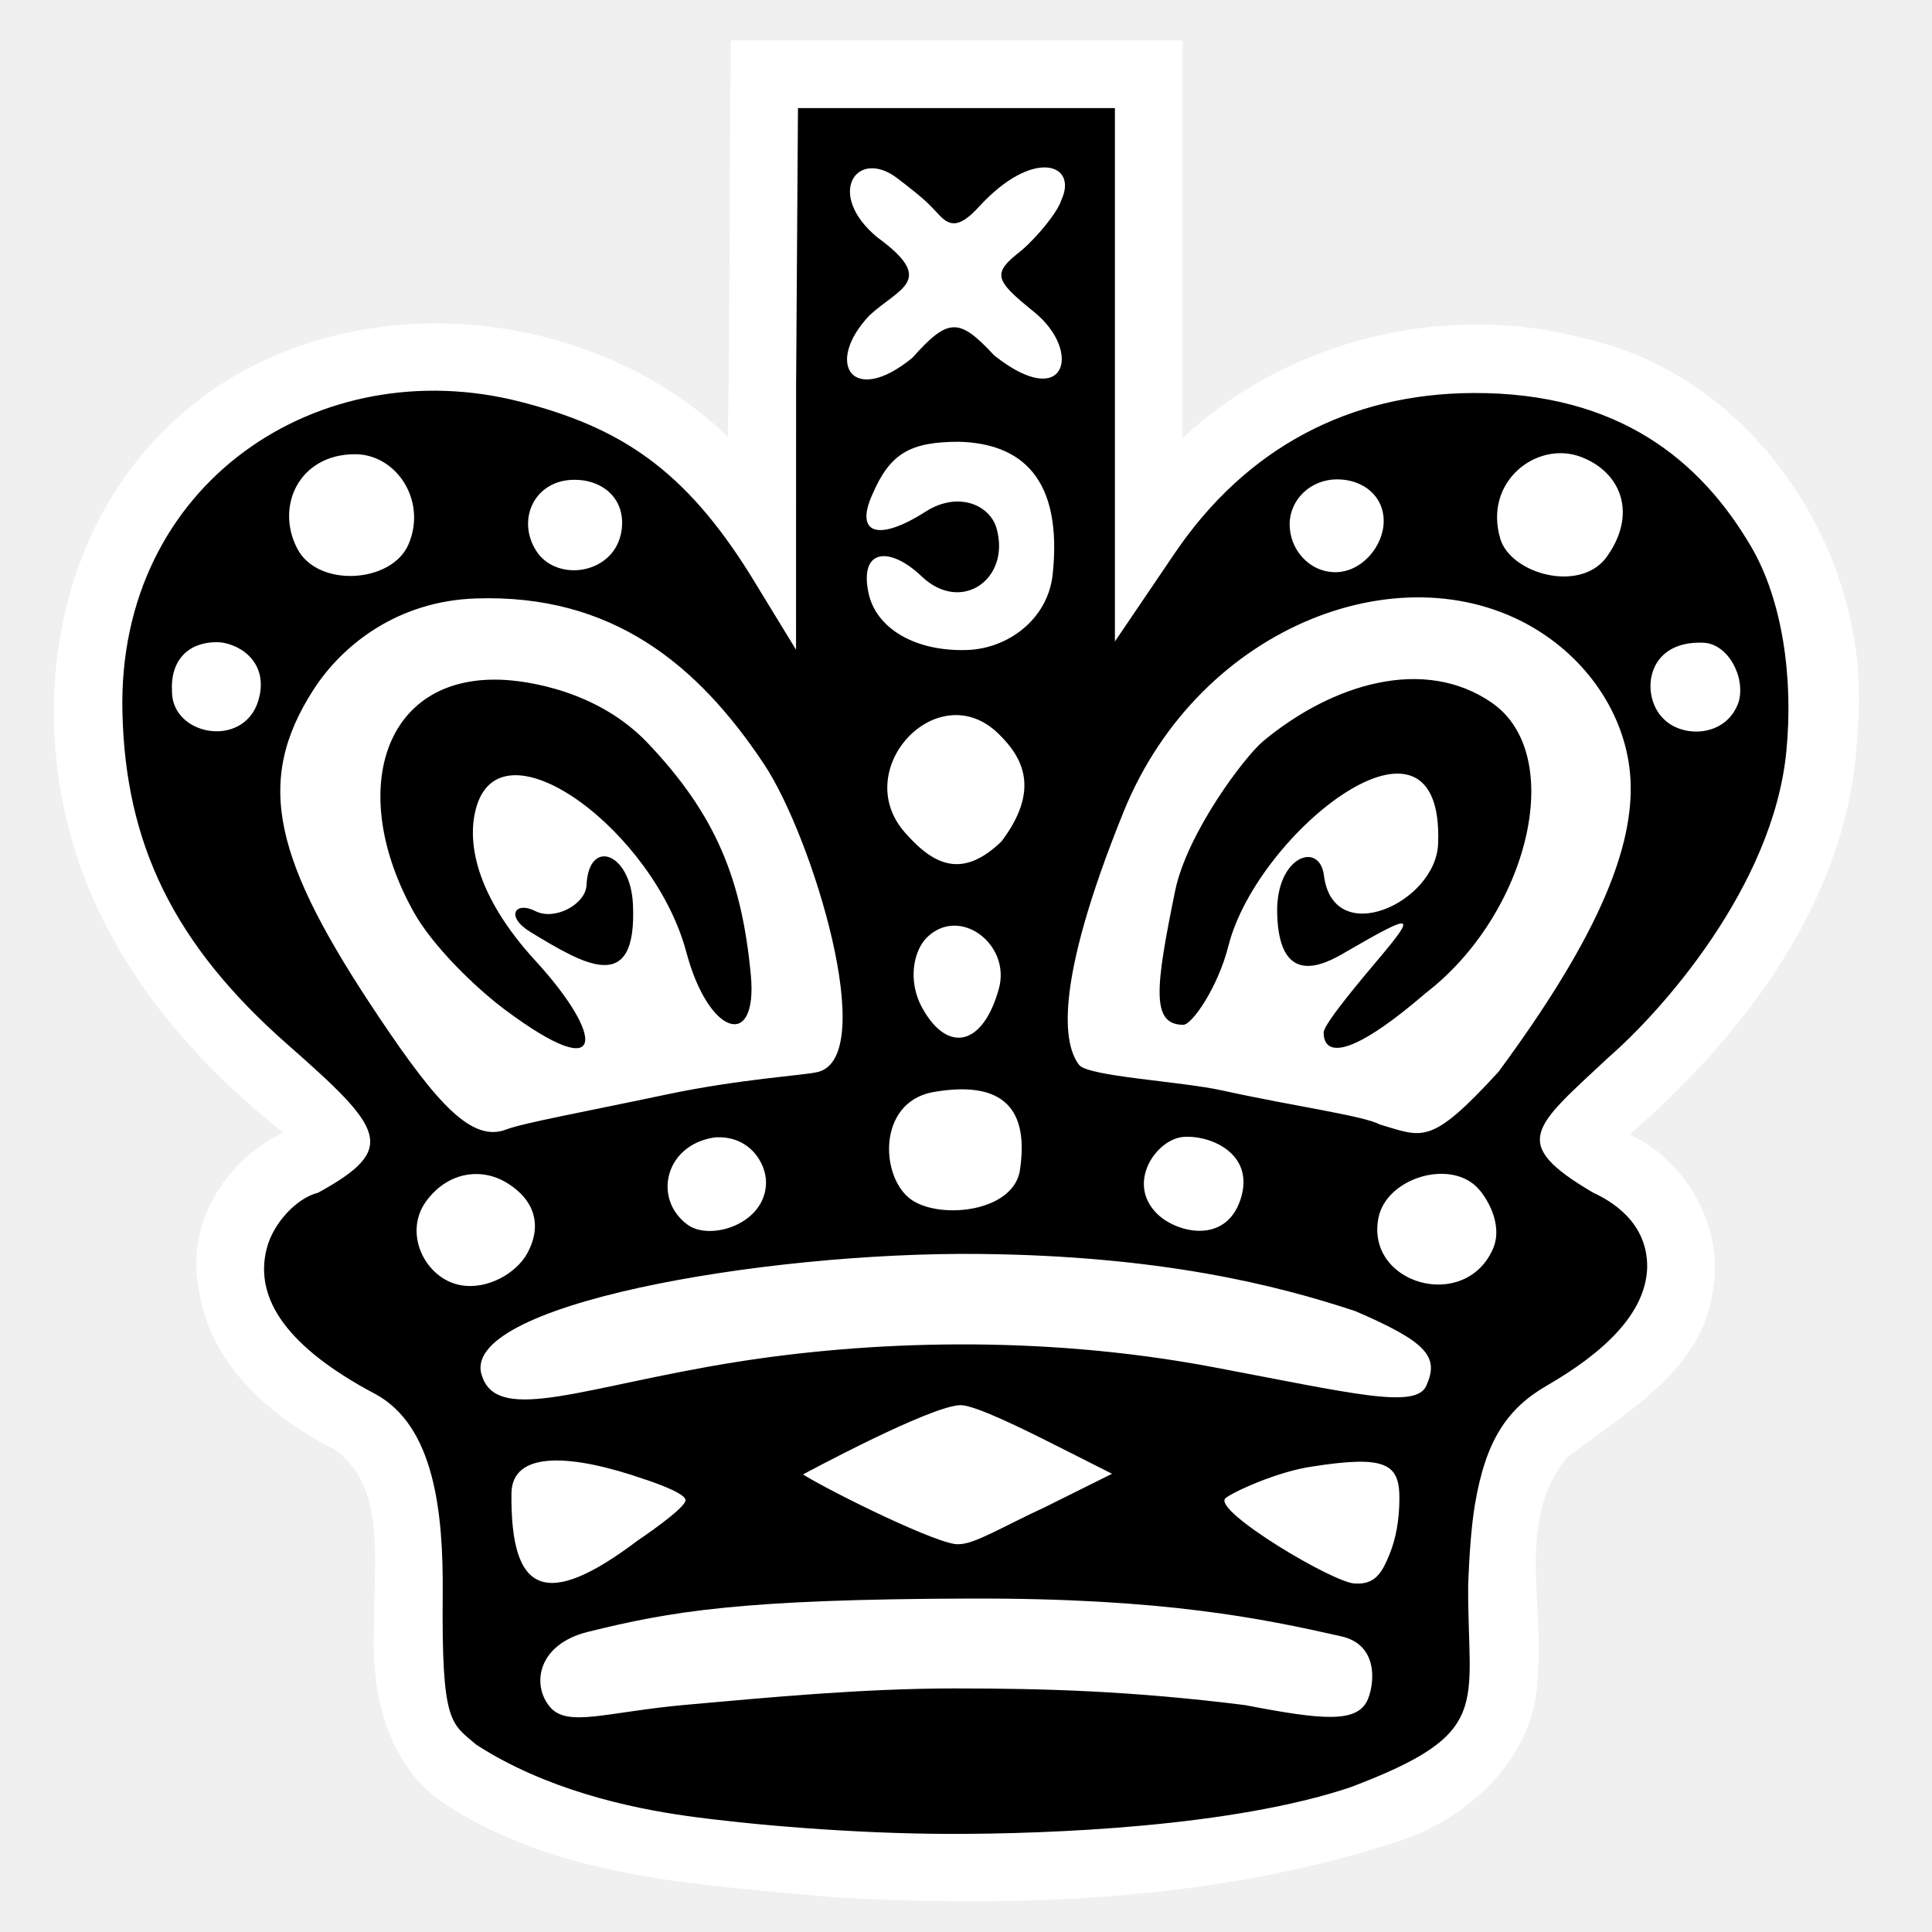
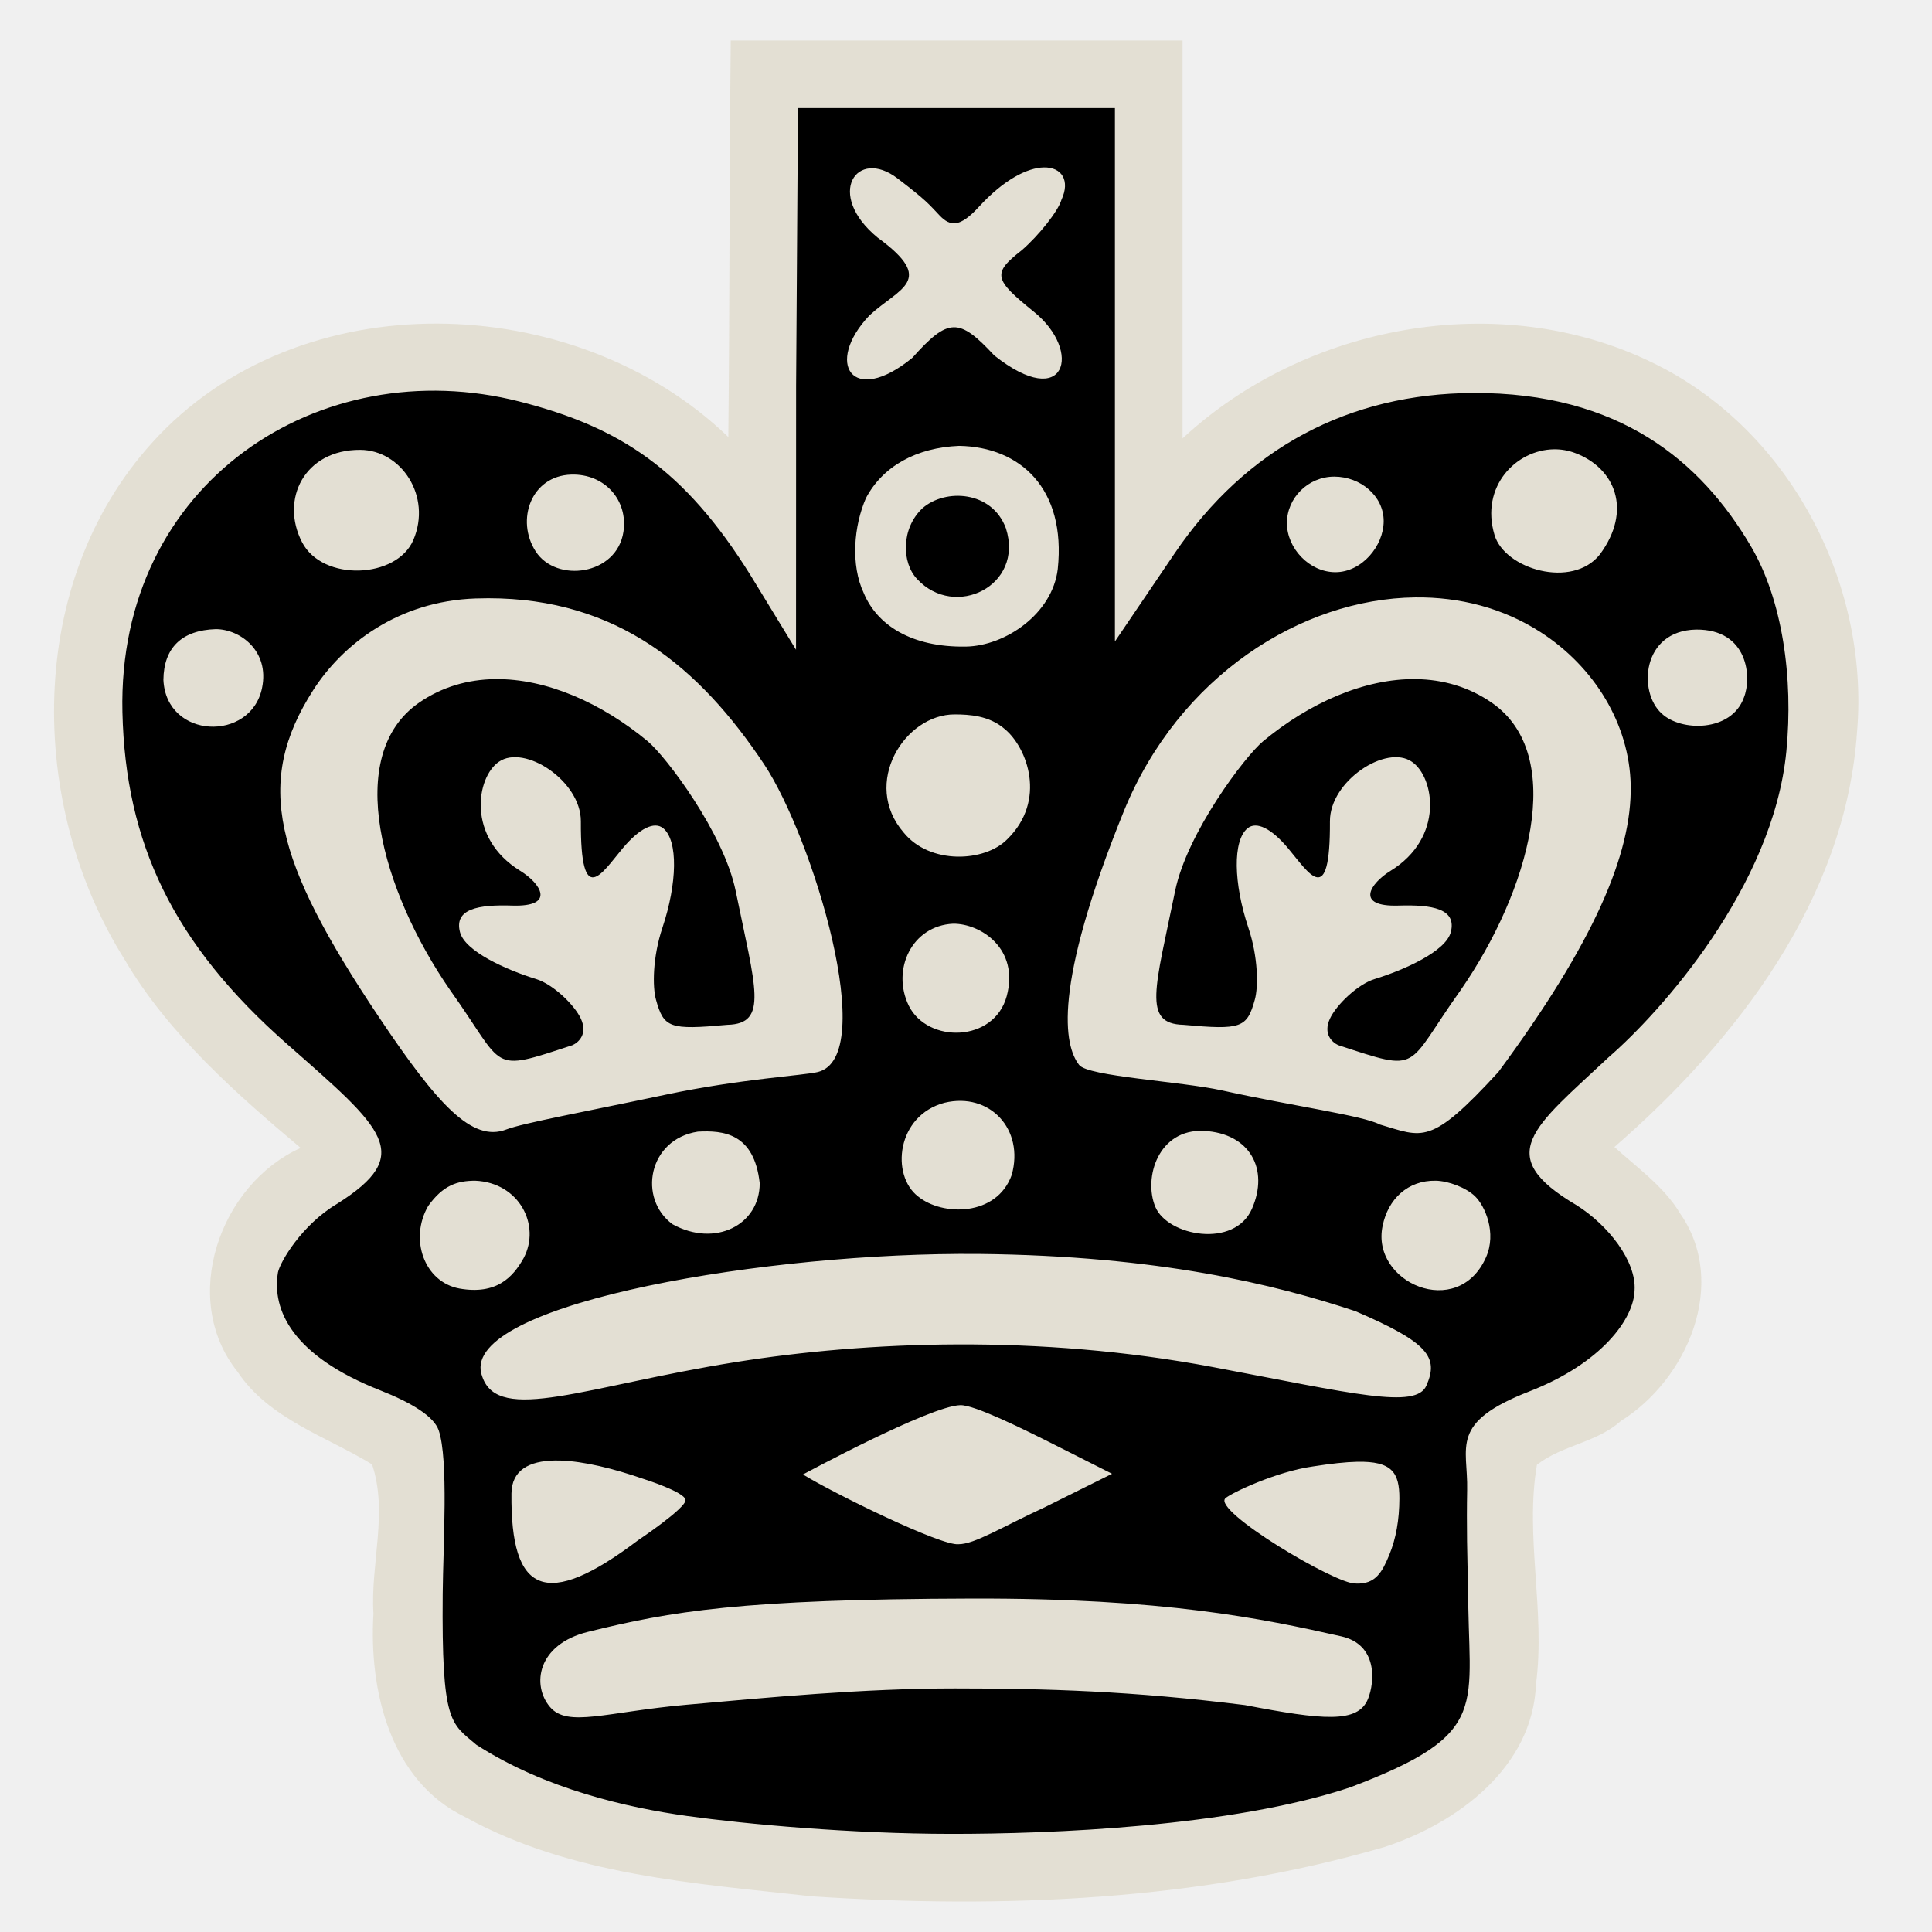
<svg xmlns="http://www.w3.org/2000/svg" version="1.0" width="300pt" height="300pt" viewBox="0 0 300 300" preserveAspectRatio="xMidYMid meet" id="svg2">
  <defs id="defs12">
    <filter style="color-interpolation-filters:sRGB;" id="filter18775">
      <feGaussianBlur in="SourceGraphic" stdDeviation="5.997" result="blur1" id="feGaussianBlur18721" />
      <feConvolveMatrix in="blur1" targetX="1" targetY="1" order="3 3" kernelMatrix="0 250 0 250 -1010 250 0 250 0 " result="convolve1" id="feConvolveMatrix18723" />
      <feComposite in="convolve1" in2="convolve1" k1="1" k2="1" k4="0.04" operator="arithmetic" result="composite1" id="feComposite18725" />
      <feColorMatrix in="composite1" values="0 0 0 0 0 0 0 0 0 0 0 0 0 0 0 -0.212 -0.715 -0.072 1 0 " result="color1" id="feColorMatrix18727" />
      <feGaussianBlur stdDeviation="0.61" result="blur2" id="feGaussianBlur18729" />
      <feColorMatrix values="1 0 0 0 0 0 1 0 0 0 0 0 1 0 0 0 0 0 2.7 -1 " result="color2" id="feColorMatrix18731" />
      <feFlood flood-color="rgb(255,255,255)" result="flood1" id="feFlood18733" />
      <feBlend in2="color2" mode="multiply" result="blend1" id="feBlend18735" />
      <feComponentTransfer in="blend1" result="component1" id="feComponentTransfer18743">
        <feFuncR type="discrete" tableValues="0 1 1 1" id="feFuncR18737" />
        <feFuncG type="discrete" tableValues="0 1 1 1" id="feFuncG18739" />
        <feFuncB type="discrete" tableValues="0 1 1 1" id="feFuncB18741" />
      </feComponentTransfer>
      <feGaussianBlur stdDeviation="0.61" result="blur3" id="feGaussianBlur18745" />
      <feColorMatrix in="blur3" values="0 0 0 0 0 0 0 0 0 0 0 0 0 0 0 -0.212 -0.715 -0.072 1 0 " result="color3" id="feColorMatrix18747" />
      <feColorMatrix values="1 0 0 0 0 0 1 0 0 0 0 0 1 0 0 0 0 0 1.9 -0.5 " result="color4" id="feColorMatrix18749" />
      <feFlood flood-color="rgb(0,0,0)" result="flood2" id="feFlood18751" />
      <feComposite in="flood2" in2="color4" operator="in" result="composite2" id="feComposite18753" />
      <feComposite in="composite2" in2="composite2" operator="arithmetic" k2="1" result="composite3" id="feComposite18755" />
      <feOffset dx="0" dy="0" result="offset1" id="feOffset18757" />
      <feFlood in="color4" flood-color="rgb(66,66,66)" result="flood3" id="feFlood18759" />
      <feComposite in="flood3" in2="color4" operator="out" result="composite4" id="feComposite18761" />
      <feComposite in="composite4" in2="composite4" operator="arithmetic" k2="1" result="composite5" id="feComposite18763" />
      <feMerge result="merge1" id="feMerge18769">
        <feMergeNode in="composite5" id="feMergeNode18765" />
        <feMergeNode in="offset1" id="feMergeNode18767" />
      </feMerge>
      <feColorMatrix values="1 0 0 0 0 0 1 0 0 0 0 0 1 0 0 0 0 0 1.3 0 " result="color5" flood-opacity="0.56" id="feColorMatrix18771" />
      <feComposite in="color5" in2="SourceGraphic" operator="in" result="composite8" id="feComposite18773" />
    </filter>
  </defs>
-   <path style="display:inline;fill:#ffffff;fill-opacity:1;stroke-width:2.986" d="M 113.477,7.771 C 113.218,27.785 113.373,47.802 113.023,67.814 89.577,45.333 47.835,43.499 24.787,67.545 4.977,87.986 3.821,121.318 17.397,145.443 c 6.457,11.967 16.007,21.99 26.554,30.447 -8.932,4.236 -15.064,14.079 -13.113,24.035 1.541,11.726 11.046,20.117 21.092,25.115 8.175,5.864 5.974,17.563 6.216,26.271 -0.786,10.75 1.643,23.174 11.563,29.205 17.726,11.323 39.645,12.178 59.992,14.113 29.545,1.61 59.926,0.469 88.197,-8.962 10.983,-3.86 20.848,-13.512 20.891,-25.777 0.951,-11.176 -3.277,-24.051 4.498,-33.514 9.006,-7.029 21.106,-13.479 22.693,-26.096 1.853,-9.79 -4.424,-20.356 -12.959,-24.1 18.382,-15.896 34.611,-37.6 35.416,-62.818 2.516,-26.774 -15.584,-54.825 -42.361,-60.792 -21.631,-5.827 -46.055,0.183 -62.463,15.449 0.035,-20.579 -0.005,-41.159 0.014,-61.738 h -70.139 l -0.008,1 z" id="path848" />
-   <path style="display:inline;fill:#000000;stroke-width:2.986" d="m 106.68,281.984 c -9.166,-1.278 -22.012,-4.153 -32.717,-11.06 -3.98,-3.402 -5.398,-3.25 -5.221,-23.427 0.111,-12.648 -1.281,-26.159 -10.565,-31.088 -13.218,-7.018 -18.851,-14.569 -16.744,-22.605 1.02,-3.891 4.608,-7.764 7.975,-8.607 12.471,-6.845 10.201,-9.855 -4.766,-23.016 C 26.847,146.531 19.477,130.925 19.009,110.58 18.191,74.972 49.642,54.421 80.734,62.368 96.305,66.347 106.264,72.843 116.535,89.311 l 7.073,11.581 0.011,-41.006 0.289,-43.102 h 24.885 24.33 v 41.412 41.412 l 9.255,-13.654 c 11.139,-16.433 27.146,-24.843 46.376,-24.928 22.687,-0.1 35.379,10.584 43.163,23.863 4.844,8.262 6.587,20.333 5.466,31.793 -2.063,21.106 -19.602,40.561 -27.596,47.488 -11.668,10.94 -15.596,13.261 -2.401,21.027 2.586,1.201 8.526,4.473 8.387,11.702 -0.262,7.199 -6.967,13.277 -15.576,18.254 -6.192,3.58 -9.511,8.545 -11.176,18.499 -0.55,3.291 -0.895,8.021 -1.044,12.592 -0.108,18.809 4.036,22.854 -18.309,31.292 -18.367,6.143 -46.569,7.245 -62.018,7.231 -15.448,-0.014 -31.805,-1.503 -40.971,-2.781 z m 41.578,-19.806 c 14.244,0.002 27.552,0.402 45.048,2.586 12.059,2.315 17.569,2.899 19.126,-0.978 1.026,-2.555 1.56,-8.404 -4.149,-9.695 -12.242,-2.768 -27.586,-5.943 -57.31,-5.869 -35.986,0.089 -46.801,1.989 -59.675,5.17 -7.909,1.955 -8.757,8.301 -5.896,11.667 2.745,3.23 8.709,0.767 21.183,-0.345 12.572,-1.121 27.43,-2.538 41.674,-2.537 z m -49.207,-22.99 c 0,0 7.557,-5.049 7.395,-6.287 -0.162,-1.239 -6.388,-3.209 -6.388,-3.209 -11.204,-3.892 -20.574,-4.543 -20.639,2.221 -0.152,15.626 5.339,18.081 19.632,7.275 z m 116.673,2.262 c 1.056,-2.546 1.563,-5.478 1.574,-8.767 0.019,-5.391 -2.1,-6.744 -13.455,-4.972 -5.724,0.812 -12.641,4.119 -13.55,4.927 -2.145,1.905 17.168,13.42 20.211,13.252 3.153,0.164 4.163,-1.895 5.22,-4.441 z m -53.547,-7.379 10.503,-5.225 -8.739,-4.409 c -5.189,-2.618 -12.601,-6.277 -14.798,-6.244 -4.677,0.071 -24.457,10.761 -24.457,10.761 4.877,2.994 21.47,11.116 24.148,10.83 2.517,-0.004 6.619,-2.61 13.343,-5.713 z m -47.951,-22.564 c 20.268,-3.234 46.942,-4.358 74.141,0.777 21.76,4.108 31.572,6.6 33.134,2.841 1.938,-4.39 0.253,-6.677 -11.042,-11.532 -12.461,-4.137 -30.49,-8.598 -58.403,-8.881 -33.617,-0.341 -81.476,7.987 -77.17,19.052 2.517,7.423 16.132,1.445 39.339,-2.257 z M 81.84,194.676 c 2.157,-3.859 1.66,-8.047 -3.111,-10.987 -3.982,-2.454 -9.202,-1.731 -12.54,2.819 -3.644,4.967 -0.185,12.029 5.306,13.046 4.229,0.783 8.673,-1.885 10.345,-4.878 z m 149.966,-0.709 c 1.704,-3.83 -1.014,-8.23 -2.569,-9.719 -4.429,-4.241 -13.97,-1.207 -15.184,4.829 -2.07,10.294 13.378,14.725 17.753,4.89 z M 118.947,183.579 c 0,-3.058 -2.669,-7.367 -8.018,-6.958 -7.742,1.183 -9.575,9.596 -4.159,13.555 3.527,2.579 12.177,-0.113 12.177,-6.597 z m 60.751,4.918 c 2.989,2.932 10.591,4.798 12.921,-2.228 2.33,-7.026 -4.508,-10.006 -8.777,-9.737 -4.269,0.269 -9.059,7.174 -4.144,11.966 z m -21.27,-7.19 c 0.988,-7.237 -0.895,-13.983 -13.638,-11.709 -8.628,1.678 -8.092,13.281 -3.307,16.667 4.524,3.201 16.333,1.938 16.945,-4.958 z m -55.015,-11.338 c 11.584,-2.448 21.364,-2.963 23.582,-3.511 9.577,-2.366 -0.848,-36.52 -8.348,-47.79 C 108.317,103.144 95.034,92.206 73.868,92.928 61.773,93.34 53.173,100.095 48.654,107.131 c -9.222,14.356 -6.131,26.464 10.231,50.868 9.052,13.502 14.425,19.434 19.734,17.383 2.574,-0.994 12.212,-2.754 24.793,-5.413 z M 78.412,156.787 c -4.581,-3.42 -11.223,-9.872 -14.176,-15.175 -10.313,-18.522 -4.886,-36.746 13.574,-36.062 4.006,0.149 15.004,1.668 22.748,9.808 10.681,11.226 14.641,21.278 16.03,36.04 1.106,11.753 -6.55,9.475 -10.017,-3.555 -4.955,-18.617 -28.305,-36.111 -32.517,-22.789 -1.701,5.38 -0.305,13.888 9.071,24.114 10.67,11.637 11.422,19.664 -4.713,7.619 z m 4.01,-12.028 c -4.012,-2.426 -2.464,-4.893 0.714,-3.282 3.04,1.541 7.805,-1.089 7.938,-4.024 0.334,-7.383 6.818,-5.104 7.206,2.922 0.697,14.408 -7.555,9.404 -15.858,4.383 z m 150.246,21.694 c 14.807,-20.052 20.741,-33.815 20.547,-44.489 -0.172,-9.475 -5.616,-18.419 -14.03,-23.826 -20.596,-13.235 -52.808,-1.334 -64.68,27.834 -11.129,27.448 -9.27,36.377 -6.94,39.39 1.389,1.796 15.779,2.54 22.223,3.963 11.04,2.438 21.929,3.913 24.447,5.278 6.72,1.961 7.811,3.435 18.433,-8.15 z m -27.131,-6.125 c 0,-1.41 6.628,-9.161 8.695,-11.625 5.663,-6.753 5.268,-6.967 -4.751,-1.172 -2.659,1.538 -10.902,6.94 -11.164,-5.8 -0.181,-8.777 6.576,-11.203 7.266,-5.78 1.462,11.487 17.362,4.247 17.726,-4.92 0.983,-24.821 -28.068,-1.939 -32.562,15.849 -1.644,6.508 -5.68,12.249 -6.994,12.249 -5.049,0 -4.357,-5.737 -1.285,-20.771 1.836,-8.984 10.812,-20.896 13.689,-23.281 10.852,-8.997 25.061,-13.171 35.487,-5.96 11.755,8.131 5.681,32.84 -10.27,45.095 -12.647,10.882 -15.839,9.354 -15.839,6.115 z m -50.424,-6.838 c 1.866,-6.833 -6.027,-12.86 -11.118,-7.985 -2.138,2.047 -3.135,6.807 -0.753,11.07 3.968,7.1 9.449,5.782 11.871,-3.086 z m 0.387,-22.818 c 6.097,-8.071 3.336,-13.092 -0.533,-16.811 -9.366,-9.002 -23.001,5.546 -14.525,15.326 4.695,5.417 9.112,7.179 15.058,1.485 z M 40.318,107.992 c 1.189,-5.764 -3.809,-8.278 -6.65,-8.278 -4.363,0 -7.233,2.719 -6.964,7.66 0,7.121 11.894,9.052 13.614,0.618 z m 229.631,1.102 c 1.182,-3.869 -1.604,-9.144 -5.45,-9.293 -9.192,-0.397 -9.82,8.569 -6.031,11.963 2.967,2.841 9.545,2.685 11.48,-2.67 z M 163.449,89.319 c 1.636,-15.264 -5.031,-20.46 -14.517,-20.722 -7.579,0.006 -10.739,1.767 -13.507,8.263 -2.681,6.014 0.905,7.31 8.296,2.589 5.048,-3.224 10.007,-1.066 11.037,2.634 2.181,7.839 -5.493,13.275 -11.637,7.423 -4.905,-4.671 -9.677,-4.386 -8.281,2.48 1.139,5.6 7.26,9.194 15.288,8.948 6.317,-0.194 12.491,-4.67 13.32,-11.616 z M 96.507,82.41 c 0.726,-4.873 -2.836,-7.909 -7.294,-7.909 -6.272,0 -9.049,6.23 -5.928,11.066 3.2,4.959 12.213,3.618 13.222,-3.157 z m -33.073,2.111 c 2.904,-6.797 -1.89,-13.961 -8.257,-13.989 -8.651,-0.037 -12.476,7.989 -9.021,14.65 3.185,6.141 14.695,5.385 17.277,-0.661 z M 214.858,80.909 c 0,-3.896 -3.174,-6.474 -7.243,-6.474 -4.069,0 -7.357,3.101 -7.357,6.998 0,3.896 3.04,7.416 7.109,7.416 4.069,0 7.492,-4.044 7.492,-7.94 z m 34.462,5.797 c 5.089,-6.861 2.393,-13.438 -3.865,-15.771 -6.794,-2.541 -15.152,3.816 -12.483,12.743 1.59,5.318 12.069,8.409 16.348,3.028 z M 154.384,55.192 c 11.167,8.852 13.74,-0.654 6.164,-6.773 -6.243,-5.043 -6.525,-5.949 -1.878,-9.575 2.617,-2.264 5.633,-6.046 6.146,-7.812 2.616,-5.62 -4.373,-8.138 -12.824,1.093 -2.944,3.215 -4.436,3.068 -6.095,1.326 -1.654,-1.736 -1.943,-2.247 -6.529,-5.749 -6.358,-4.855 -11.274,2.452 -3.103,9.181 9.261,6.753 3.324,7.823 -1.281,12.117 -6.989,7.385 -2.68,14.212 6.67,6.577 5.612,-6.278 7.26,-6.28 12.73,-0.384 z" id="path872" />
+   <path style="display:inline;opacity:1;fill:#e3dfd3;fill-opacity:1;stroke-width:2.986" d="M 113.457,7.777 C 113.248,27.805 113.303,47.834 113.094,67.861 89.284,44.92 46.346,43.538 23.611,68.754 3.946,90.461 4.222,124.896 19.35,149 c 6.795,11.591 17.574,21.041 27.334,29.248 -12.575,5.663 -18.851,23.452 -9.791,34.77 4.878,7.333 13.891,10.078 20.879,14.371 2.52,7.463 -0.266,15.493 0.217,23.188 -0.72,11.909 2.59,26.004 14.299,31.604 16.369,9.021 35.593,10.263 53.778,12.281 29.737,1.955 60.199,0.704 88.937,-7.665 11.322,-3.699 23.036,-12.395 23.508,-25.321 1.489,-11.295 -1.764,-22.909 0.141,-34.023 3.836,-3.032 9.245,-3.41 13.012,-6.785 10.36,-6.458 16.793,-21.419 9.209,-32.262 -2.468,-4.168 -6.991,-7.37 -10.186,-10.301 19.02,-16.55 35.92,-38.507 37.68,-64.527 1.958,-23.227 -10.72,-47.193 -31.953,-57.35 -23.65,-11.438 -53.718,-5.853 -72.789,11.85 0,-20.597 0,-41.194 0,-61.791 -23.386,0 -46.772,10e-8 -70.158,0 l -0.005,1 z" id="path872" />
+   <path id="path875" transform="scale(0.75)" d="m 165.211,22.379 -0.385,57.469 -0.016,54.676 -9.43,-15.441 C 141.686,97.124 128.406,88.463 107.645,83.156 66.189,72.561 24.254,99.963 25.346,147.439 c 0.624,27.127 10.451,47.934 34.178,68.799 19.956,17.549 26.496,22.768 10.269,32.999 -7.3,4.337 -11.783,12.01 -12.239,14.185 -1.302,7.804 3.011,17.282 21.121,24.418 6.551,2.581 11.168,5.41 12.154,8.297 2.059,6.029 0.915,23.94 0.827,33.857 -0.236,26.902 1.654,26.701 6.961,31.236 14.273,9.21 31.401,13.044 43.623,14.748 12.222,1.704 34.031,3.688 54.629,3.707 20.598,0.019 58.2,-1.45 82.689,-9.641 29.793,-11.25 24.268,-16.642 24.412,-41.721 -0.202,-4.889 -0.345,-13.004 -0.214,-19.801 0.211,-9.055 -3.793,-13.95 12.892,-20.449 14.82,-5.773 21.624,-14.94 21.773,-20.924 0.385,-6.025 -5.415,-13.455 -11.987,-17.611 -17.593,-10.354 -8.943,-16.061 6.615,-30.647 10.66,-9.236 34.046,-35.175 36.797,-63.316 1.494,-15.28 -0.831,-31.374 -7.289,-42.391 C 352.179,95.478 335.258,81.234 305.008,81.367 279.367,81.48 258.024,92.693 243.172,114.604 l -12.34,18.205 V 77.594 22.379 h -32.439 z m 50.889,12.285 c 3.748,-0.082 5.509,2.732 3.656,6.713 -0.684,2.356 -4.706,7.397 -8.195,10.416 -6.195,4.835 -5.82,6.042 2.504,12.766 10.101,8.159 6.671,20.834 -8.219,9.031 -7.294,-7.86 -9.492,-7.859 -16.975,0.512 -12.467,10.181 -18.211,1.08 -8.893,-8.768 6.141,-5.726 14.057,-7.152 1.709,-16.156 -10.895,-8.971 -4.341,-18.716 4.137,-12.242 6.114,4.669 6.5,5.351 8.705,7.666 2.212,2.323 4.202,2.519 8.127,-1.768 5.282,-5.769 10.136,-8.097 13.443,-8.17 z m -17.523,57.651 c 12.648,0.207 22.175,8.839 20.42,25.499 -1.105,9.262 -10.834,15.924 -19.038,16.056 -11.352,0.183 -18.369,-4.535 -21.095,-11.009 -2.814,-5.926 -2.076,-14.027 0.424,-19.742 3.479,-6.602 10.46,-10.441 19.288,-10.805 z m -8.671,27.595 c 7.765,8.37 22.186,1.408 18.355,-10.535 -2.863,-7.774 -12.53,-8.309 -17.272,-4.153 -4.463,4.181 -4.329,11.325 -1.083,14.688 z M 321.735,93.025 c 1.453,-0.018 2.919,0.223 4.334,0.752 8.344,3.111 11.939,11.879 5.154,21.027 -5.705,7.174 -19.677,3.053 -21.797,-4.037 -3.003,-10.043 4.461,-17.646 12.309,-17.742 z M 74.574,93.139 c 8.488,0.037 14.88,9.589 11.008,18.652 -3.444,8.062 -18.79,8.667 -23.037,0.479 -4.607,-8.882 0.494,-19.182 12.029,-19.132 z m 201.678,5.541 c 5.425,0 10.226,4.004 10.226,9.199 0,5.195 -4.565,10.588 -9.99,10.588 -5.425,0 -10.044,-4.978 -10.044,-10.173 0,-5.195 4.384,-9.614 9.809,-9.614 z M 118.278,98.261 c 6.948,-0.201 11.767,5.324 10.8,11.821 -1.346,9.034 -13.905,10.691 -18.172,4.079 -4.161,-6.448 -0.986,-15.658 7.373,-15.9 z m 174.738,25.423 c 9.226,-0.106 18.175,2.205 25.898,7.168 11.218,7.209 18.476,19.134 18.705,31.768 0.258,14.232 -7.654,32.582 -27.396,59.318 -14.162,15.447 -15.616,13.482 -24.576,10.867 -3.357,-1.82 -17.876,-3.787 -32.596,-7.037 -8.592,-1.897 -27.778,-2.888 -29.631,-5.283 -3.107,-4.017 -5.585,-15.924 9.254,-52.521 11.378,-27.953 36.765,-44.01 60.342,-44.279 z m -191.91,0.176 c 26.709,3.2e-4 43.747,14.313 57.09,34.365 9.999,15.027 23.9,60.566 11.131,63.721 -2.957,0.73 -15.998,1.416 -31.443,4.68 -16.775,3.545 -29.625,5.894 -33.057,7.219 -7.079,2.734 -14.243,-5.176 -26.312,-23.178 -21.816,-32.539 -25.938,-48.682 -13.643,-67.824 6.026,-9.381 17.492,-18.388 33.619,-18.938 0.882,-0.03 1.754,-0.045 2.615,-0.045 z m -56.428,6.396 c 4.996,2e-5 11.162,4.487 9.577,12.173 -2.294,11.245 -19.856,10.659 -20.424,-1.676 0.067,-6.659 3.823,-10.284 10.847,-10.497 z m 316.36,14.2 c -2.58,7.14 -13.059,7.048 -17.015,3.259 -4.895,-4.384 -4.151,-17.145 7.127,-17.37 10.846,-0.099 11.587,10.003 9.889,14.111 z m -258.554,-3.853 c -5.584,0.073 -10.958,1.583 -15.736,4.889 -15.674,10.841 -7.776,38.968 6.465,59.525 11.642,16.316 7.865,17.089 25.334,11.365 1.265,-0.589 3.176,-2.317 1.711,-5.484 -1.314,-2.841 -5.735,-7.115 -9.254,-8.197 -6.174,-1.899 -14.751,-5.732 -15.771,-9.721 -1.242,-4.854 3.851,-5.705 10.807,-5.488 9.183,0.286 5.836,-4.629 1.682,-7.186 -11.205,-6.901 -9.085,-19.419 -4.441,-22.582 5.288,-3.709 17.018,3.958 16.979,12.324 -0.087,18.304 4.335,10.737 8.689,5.549 3.466,-4.129 6.538,-5.594 8.352,-4.121 3.132,2.545 2.912,11.439 -0.145,20.572 -2.069,6.182 -2.069,12.287 -1.352,14.891 1.629,5.908 2.809,6.326 14.801,5.236 8.539,-0.201 5.809,-7.65 1.713,-27.695 -2.448,-11.979 -14.416,-27.861 -18.252,-31.041 -9.496,-7.873 -20.92,-12.975 -31.58,-12.836 z m 190.639,0 c -10.66,-0.14 -22.085,4.963 -31.58,12.836 -3.836,3.18 -15.804,19.062 -18.252,31.041 -4.096,20.045 -6.826,27.495 1.713,27.695 11.991,1.089 13.172,0.672 14.801,-5.236 0.718,-2.604 0.717,-8.709 -1.352,-14.891 -3.057,-9.133 -3.277,-18.027 -0.145,-20.572 1.813,-1.473 4.886,-0.008 8.352,4.121 4.355,5.188 8.776,12.755 8.689,-5.549 -0.04,-8.366 11.691,-16.033 16.979,-12.324 4.644,3.163 6.763,15.681 -4.441,22.582 -4.154,2.557 -7.502,7.472 1.682,7.186 6.956,-0.217 12.049,0.634 10.807,5.488 -1.021,3.988 -9.598,7.822 -15.771,9.721 -3.518,1.082 -7.94,5.356 -9.254,8.197 -1.465,3.168 0.446,4.896 1.711,5.484 17.469,5.724 13.692,4.951 25.334,-11.365 14.241,-20.557 22.138,-48.684 6.465,-59.525 -4.779,-3.305 -10.152,-4.816 -15.736,-4.889 z m -95.428,7.307 c 2.908,0.016 7.1,0.212 10.334,3.038 4.657,3.854 8.74,14.765 0.51,22.816 -4.663,4.753 -16.017,5.284 -21.425,-1.371 -8.829,-10.187 0.194,-24.539 10.581,-24.483 z m -0.372,43.338 c 5.707,-0.055 13.769,5.169 11.1,15.014 -2.626,9.615 -16.393,9.799 -20.278,1.939 -3.617,-7.473 0.659,-16.548 9.178,-16.953 z m 12.141,52.015 c -3.088,8.627 -14.352,8.571 -19.391,4.445 -5.67,-4.371 -4.484,-16.753 5.487,-19.397 9.368,-2.243 16.557,5.511 13.904,14.952 z m 49.73,7.025 c -3.633,8.243 -17.48,5.614 -19.997,-0.421 -2.517,-6.035 0.638,-16.213 10.091,-15.724 9.453,0.489 13.539,7.901 9.906,16.145 z m -101.903,-5.312 c 0,8.645 -9.224,13.338 -18.043,8.494 -7.22,-5.279 -5.077,-17.602 5.246,-19.179 5.257,-0.278 11.653,0.297 12.798,10.685 z m 139.952,-0.523 c 2.63,0.046 6.277,1.433 8.122,3.201 2.073,1.986 4.561,7.569 2.29,12.675 -5.833,13.113 -23.876,5.218 -21.4,-6.52 1.113,-5.533 5.202,-9.458 10.988,-9.356 z m -198.876,0 c 9.156,0.378 13.647,9.243 10.05,16.021 -2.23,3.99 -5.645,7.648 -13.291,6.303 -7.321,-1.355 -10.428,-10.269 -6.472,-17.093 3.083,-4.293 5.986,-5.214 9.713,-5.231 z m 100.12,15.156 c 1.435,-0.008 2.853,-0.006 4.254,0.008 37.217,0.378 61.256,6.326 77.871,11.842 15.061,6.473 17.307,9.523 14.723,15.377 -2.082,5.012 -15.165,1.689 -44.178,-3.789 -36.265,-6.847 -71.832,-5.347 -98.855,-1.035 -30.943,4.937 -49.097,12.907 -52.453,3.01 -5.563,-14.293 54.151,-25.161 98.639,-25.412 z m 0.369,31.318 c 2.93,-0.045 12.812,4.834 19.73,8.324 l 11.652,5.879 -14.004,6.965 c -8.965,4.137 -14.434,7.614 -17.791,7.619 -3.571,0.382 -25.695,-10.45 -32.197,-14.441 0,0 26.374,-14.251 32.609,-14.346 z m -83.938,11.453 c 0.366,-0.005 0.74,-3.5e-4 1.123,0.012 4.765,0.15 10.834,1.593 17.369,3.863 0,0 8.302,2.628 8.518,4.279 0.216,1.652 -9.859,8.383 -9.859,8.383 -19.058,14.409 -26.38,11.136 -26.178,-9.699 0.046,-4.757 3.542,-6.765 9.027,-6.838 z m 166.066,0.264 c 7.181,-0.153 8.765,2.209 8.746,7.6 -0.016,4.386 -0.691,8.295 -2.1,11.689 -1.409,3.394 -2.755,6.141 -6.959,5.922 -4.057,0.223 -29.809,-15.13 -26.949,-17.67 1.212,-1.077 10.436,-5.486 18.068,-6.568 3.785,-0.591 6.8,-0.922 9.193,-0.973 z m -79.688,28.318 c 39.632,-0.099 60.092,4.136 76.414,7.826 7.612,1.721 6.899,9.521 5.531,12.928 -2.076,5.17 -9.421,4.389 -25.5,1.303 -23.329,-2.912 -41.072,-3.445 -60.064,-3.447 -18.992,-0.002 -38.801,1.886 -55.564,3.381 -16.632,1.483 -24.584,4.768 -28.244,0.461 -3.814,-4.489 -2.683,-12.951 7.861,-15.557 17.167,-4.243 31.586,-6.775 79.566,-6.895 z" style="display:inline;opacity:1;fill:#000000;fill-opacity:1;stroke-width:3.981" />
</svg>
